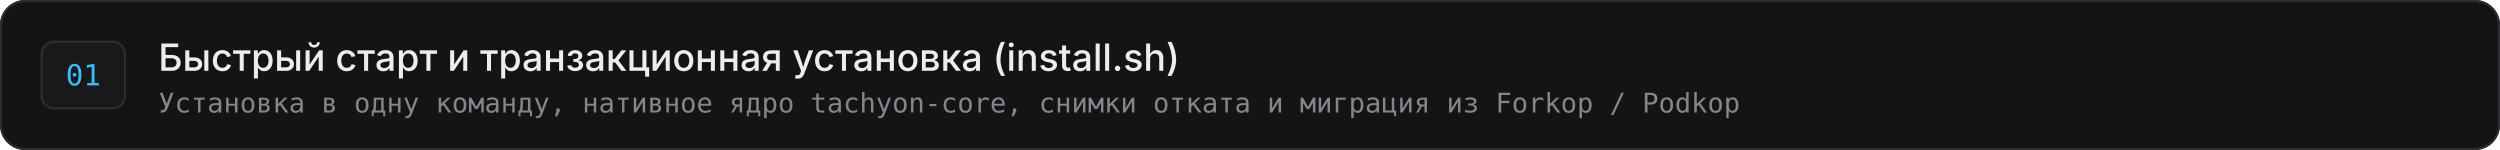
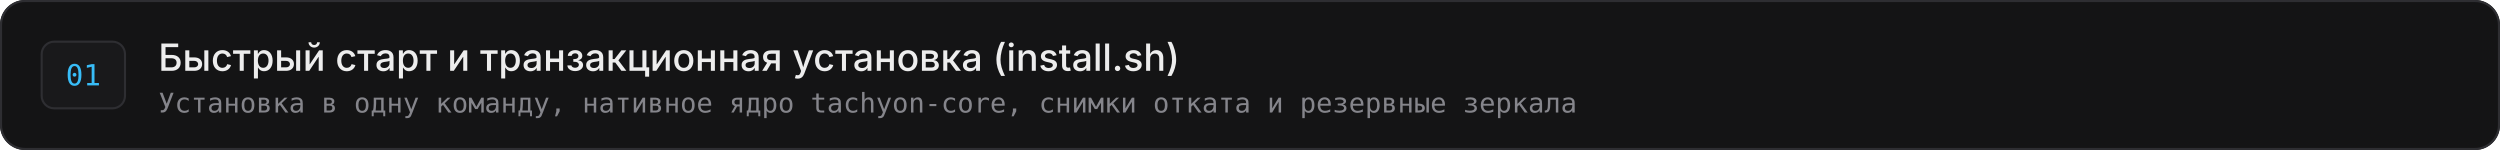
<svg xmlns="http://www.w3.org/2000/svg" width="1200" height="72" viewBox="0 0 1200 72" role="img" aria-labelledby="title desc">
  <rect width="1200" height="72" rx="12" fill="#141415" />
  <rect x="0.5" y="0.5" width="1199" height="71" rx="11.5" fill="none" stroke="#2e2e32" stroke-width="1" />
  <rect x="20" y="20" width="40" height="32" rx="6" fill="#19191b" stroke="#2e2e32" stroke-width="1" />
  <text x="40" y="41" text-anchor="middle" fill="#38bdf8" font-family="ui-monospace, SFMono-Regular, Menlo, Consolas, monospace" font-size="14" font-weight="500">01</text>
  <text x="76" y="34" fill="#ededed" font-family="-apple-system, BlinkMacSystemFont, 'Segoe UI', Inter, sans-serif" font-size="18" font-weight="500">Быстрый старт и транзакционная установка (install.sh)</text>
-   <text x="76" y="54" fill="#85858b" font-family="ui-monospace, SFMono-Regular, Menlo, Consolas, monospace" font-size="13" font-weight="400">Установка в одну команду, нативное ядро tachyon-core, снимки отката и миграция из Forkop / Podkop</text>
+   <text x="76" y="54" fill="#85858b" font-family="ui-monospace, SFMono-Regular, Menlo, Consolas, monospace" font-size="13" font-weight="400">Установка в одну команду, нативное ядро tachyon-core, снимки отката и резервные зеркала</text>
</svg>
